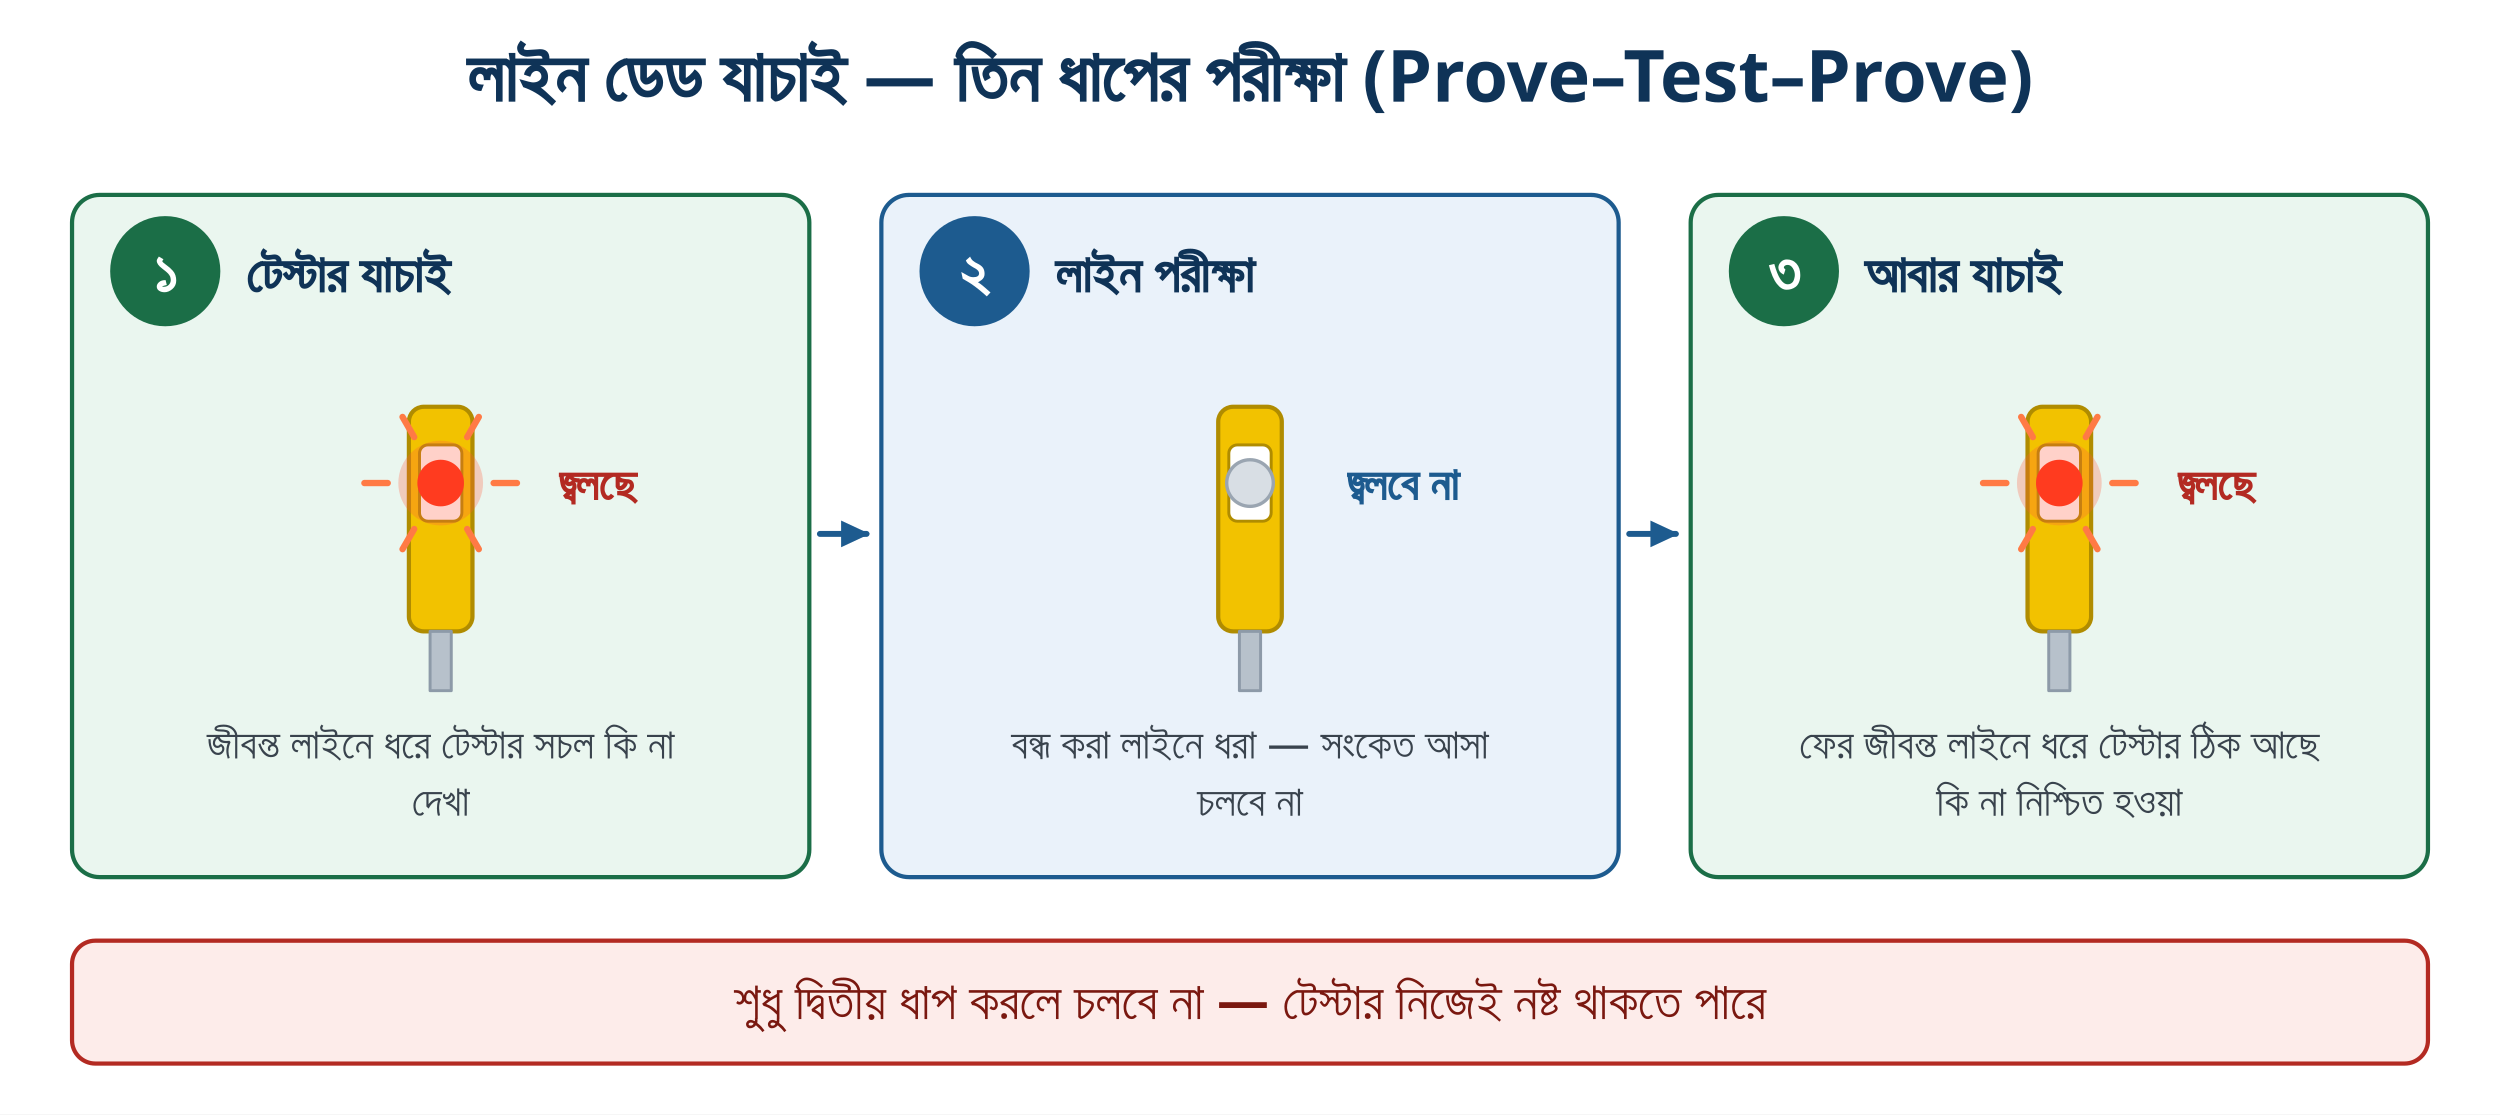
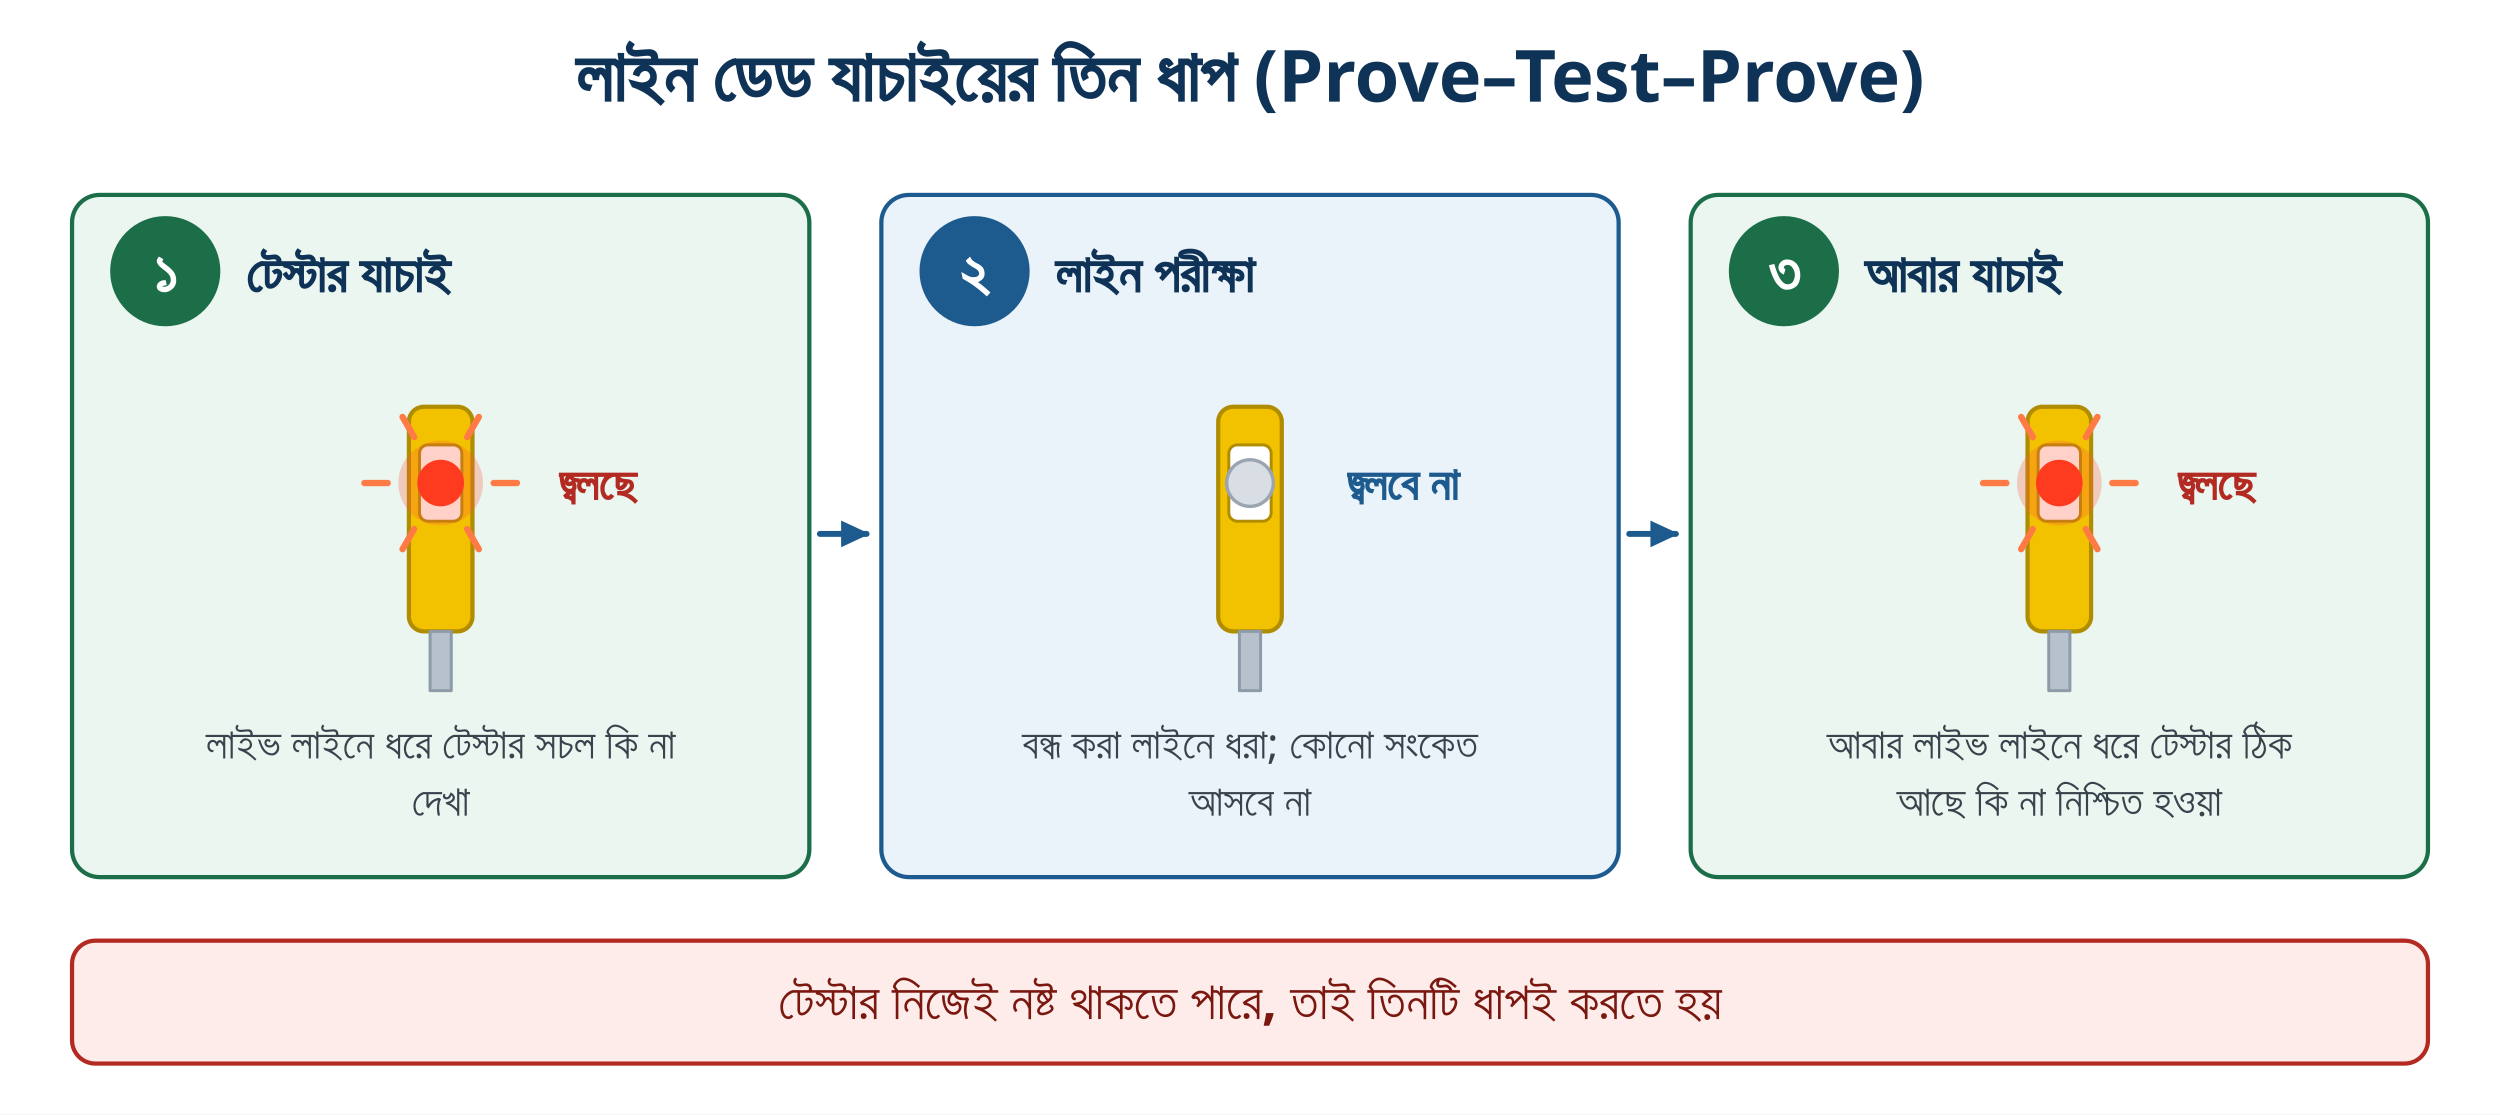
<svg xmlns="http://www.w3.org/2000/svg" width="1180" height="526" viewBox="0 0 1180 526">
  <defs>
    <marker id="ar" viewBox="0 0 10 10" refX="8.5" refY="5" markerUnits="userSpaceOnUse" markerWidth="15" markerHeight="15" orient="auto-start-reverse">
      <path d="M 0.5 0.8 L 9.5 5 L 0.5 9.2 z" fill="#1D5B8F" />
    </marker>
  </defs>
  <rect width="1180" height="526" fill="#FFFFFF" />
-   <text x="590.0" y="48.0" font-family="Kalpurush" font-size="34" font-weight="700" fill="#0F3357" text-anchor="middle">লাইন ডেড যাচাই — তিন ধাপের পরীক্ষা (Prove–Test–Prove)</text>
+   <text x="590.0" y="48.0" font-family="Kalpurush" font-size="34" font-weight="700" fill="#0F3357" text-anchor="middle">লাইন ডেড যাচাইয়ের তিন ধাপ (Prove–Test–Prove)</text>
  <rect x="34.0" y="92.0" width="348.0" height="322.0" rx="13" fill="#EAF6EF" stroke="#1B6E47" stroke-width="2" />
  <circle cx="78.0" cy="128.0" r="26.0" fill="#1B6E47" stroke="none" stroke-width="2" />
  <text x="78.0" y="138.0" font-family="Kalpurush" font-size="28" font-weight="700" fill="#FFFFFF" text-anchor="middle">১</text>
  <text x="116.0" y="138.0" font-family="Kalpurush" font-size="24.5" font-weight="700" fill="#0F3357" text-anchor="start">টেস্টার যাচাই</text>
  <rect x="193.0" y="192.0" width="30.0" height="106.0" rx="7" fill="#F2C200" stroke="#B08C00" stroke-width="2" />
  <rect x="198.0" y="210.0" width="20.0" height="36.0" rx="4" fill="#FFFFFF" stroke="#B08C00" stroke-width="1.4" />
  <path d="M 203.0 298.0 L 203.0 326.0 L 213.0 326.0 L 213.0 298.0 Z" fill="#B7C1CB" stroke="#8D9AA8" stroke-width="1.4" stroke-linecap="round" stroke-linejoin="round" />
  <circle cx="208.0" cy="228.0" r="20.0" fill="#FF5A3C" stroke="none" stroke-width="0" opacity="0.28" />
  <circle cx="208.0" cy="228.0" r="11.0" fill="#FF3B1F" stroke="none" stroke-width="2" />
  <line x1="233.0" y1="228.0" x2="244.0" y2="228.0" stroke="#FF7A45" stroke-width="3" stroke-linecap="round" />
  <line x1="220.5" y1="249.7" x2="226.0" y2="259.2" stroke="#FF7A45" stroke-width="3" stroke-linecap="round" />
  <line x1="195.5" y1="249.7" x2="190.0" y2="259.2" stroke="#FF7A45" stroke-width="3" stroke-linecap="round" />
  <line x1="183.0" y1="228.0" x2="172.0" y2="228.0" stroke="#FF7A45" stroke-width="3" stroke-linecap="round" />
  <line x1="195.5" y1="206.3" x2="190.0" y2="196.8" stroke="#FF7A45" stroke-width="3" stroke-linecap="round" />
  <line x1="220.5" y1="206.3" x2="226.0" y2="196.8" stroke="#FF7A45" stroke-width="3" stroke-linecap="round" />
  <text x="264.0" y="236.0" font-family="Kalpurush" font-size="21.5" font-weight="700" fill="#B32A22" text-anchor="start">জ্বলছে</text>
-   <text x="208.0" y="358.0" font-family="Kalpurush" font-size="20" font-weight="400" fill="#39434D" text-anchor="middle">জীবন্ত লাইনে ধরে টেস্টার সচল কি না</text>
+   <text x="208.0" y="358.0" font-family="Kalpurush" font-size="20" font-weight="400" fill="#39434D" text-anchor="middle">লাইভ লাইনে ধরে টেস্টার সচল কি না</text>
  <text x="208.0" y="385.0" font-family="Kalpurush" font-size="20" font-weight="400" fill="#39434D" text-anchor="middle">দেখা</text>
  <path d="M 387.0 252 L 409.0 252" fill="none" stroke="#1D5B8F" stroke-width="2.8" stroke-linecap="round" stroke-linejoin="round" marker-end="url(#ar)" />
  <rect x="416.0" y="92.0" width="348.0" height="322.0" rx="13" fill="#EAF2FA" stroke="#1D5B8F" stroke-width="2" />
  <circle cx="460.0" cy="128.0" r="26.0" fill="#1D5B8F" stroke="none" stroke-width="2" />
  <text x="460.0" y="138.0" font-family="Kalpurush" font-size="28" font-weight="700" fill="#FFFFFF" text-anchor="middle">২</text>
  <text x="498.0" y="138.0" font-family="Kalpurush" font-size="24.5" font-weight="700" fill="#0F3357" text-anchor="start">লাইন পরীক্ষা</text>
  <rect x="575.0" y="192.0" width="30.0" height="106.0" rx="7" fill="#F2C200" stroke="#B08C00" stroke-width="2" />
  <rect x="580.0" y="210.0" width="20.0" height="36.0" rx="4" fill="#FFFFFF" stroke="#B08C00" stroke-width="1.4" />
  <path d="M 585.0 298.0 L 585.0 326.0 L 595.0 326.0 L 595.0 298.0 Z" fill="#B7C1CB" stroke="#8D9AA8" stroke-width="1.4" stroke-linecap="round" stroke-linejoin="round" />
  <circle cx="590.0" cy="228.0" r="11.0" fill="#D8DEE4" stroke="#9AA5B1" stroke-width="1.6" />
  <text x="636.0" y="236.0" font-family="Kalpurush" font-size="21.5" font-weight="700" fill="#1D5B8F" text-anchor="start">জ্বলবে না</text>
-   <text x="590.0" y="358.0" font-family="Kalpurush" font-size="20" font-weight="400" fill="#39434D" text-anchor="middle">বন্ধ করা লাইনে ধরা — সংকেত আসা</text>
-   <text x="590.0" y="385.0" font-family="Kalpurush" font-size="20" font-weight="400" fill="#39434D" text-anchor="middle">চলবে না</text>
+   <text x="590.0" y="358.0" font-family="Kalpurush" font-size="20" font-weight="400" fill="#39434D" text-anchor="middle">বন্ধ করা লাইনে ধরা; কোনো সংকেত</text>
+   <text x="590.0" y="385.0" font-family="Kalpurush" font-size="20" font-weight="400" fill="#39434D" text-anchor="middle">আসবে না</text>
  <path d="M 769.0 252 L 791.0 252" fill="none" stroke="#1D5B8F" stroke-width="2.8" stroke-linecap="round" stroke-linejoin="round" marker-end="url(#ar)" />
  <rect x="798.0" y="92.0" width="348.0" height="322.0" rx="13" fill="#EAF6EF" stroke="#1B6E47" stroke-width="2" />
  <circle cx="842.0" cy="128.0" r="26.0" fill="#1B6E47" stroke="none" stroke-width="2" />
  <text x="842.0" y="138.0" font-family="Kalpurush" font-size="28" font-weight="700" fill="#FFFFFF" text-anchor="middle">৩</text>
  <text x="880.0" y="138.0" font-family="Kalpurush" font-size="24.5" font-weight="700" fill="#0F3357" text-anchor="start">আবার যাচাই</text>
  <rect x="957.0" y="192.0" width="30.0" height="106.0" rx="7" fill="#F2C200" stroke="#B08C00" stroke-width="2" />
  <rect x="962.0" y="210.0" width="20.0" height="36.0" rx="4" fill="#FFFFFF" stroke="#B08C00" stroke-width="1.4" />
  <path d="M 967.0 298.0 L 967.0 326.0 L 977.0 326.0 L 977.0 298.0 Z" fill="#B7C1CB" stroke="#8D9AA8" stroke-width="1.4" stroke-linecap="round" stroke-linejoin="round" />
  <circle cx="972.0" cy="228.0" r="20.0" fill="#FF5A3C" stroke="none" stroke-width="0" opacity="0.28" />
  <circle cx="972.0" cy="228.0" r="11.0" fill="#FF3B1F" stroke="none" stroke-width="2" />
  <line x1="997.0" y1="228.0" x2="1008.0" y2="228.0" stroke="#FF7A45" stroke-width="3" stroke-linecap="round" />
  <line x1="984.5" y1="249.7" x2="990.0" y2="259.2" stroke="#FF7A45" stroke-width="3" stroke-linecap="round" />
  <line x1="959.5" y1="249.7" x2="954.0" y2="259.2" stroke="#FF7A45" stroke-width="3" stroke-linecap="round" />
  <line x1="947.0" y1="228.0" x2="936.0" y2="228.0" stroke="#FF7A45" stroke-width="3" stroke-linecap="round" />
  <line x1="959.5" y1="206.3" x2="954.0" y2="196.8" stroke="#FF7A45" stroke-width="3" stroke-linecap="round" />
  <line x1="984.5" y1="206.3" x2="990.0" y2="196.8" stroke="#FF7A45" stroke-width="3" stroke-linecap="round" />
  <text x="1028.0" y="236.0" font-family="Kalpurush" font-size="21.5" font-weight="700" fill="#B32A22" text-anchor="start">জ্বলছে</text>
-   <text x="972.0" y="358.0" font-family="Kalpurush" font-size="20" font-weight="400" fill="#39434D" text-anchor="middle">ফের জীবন্ত লাইনে ধরে টেস্টার ঠিক আছে</text>
-   <text x="972.0" y="385.0" font-family="Kalpurush" font-size="20" font-weight="400" fill="#39434D" text-anchor="middle">কি না নিশ্চিত হওয়া</text>
+   <text x="972.0" y="358.0" font-family="Kalpurush" font-size="20" font-weight="400" fill="#39434D" text-anchor="middle">আবার লাইভ লাইনে ধরে টেস্টার ঠিক</text>
+   <text x="972.0" y="385.0" font-family="Kalpurush" font-size="20" font-weight="400" fill="#39434D" text-anchor="middle">আছে কি না নিশ্চিত হওয়া</text>
  <rect x="34.0" y="444.0" width="1112.0" height="58.0" rx="11" fill="#FDECEA" stroke="#B32A22" stroke-width="2" />
-   <text x="590.0" y="481.0" font-family="Kalpurush" font-size="24.5" font-weight="600" fill="#7A1810" text-anchor="middle">শুধু দ্বিতীয় ধাপ করলে চলবে না — টেস্টার নিজেই নষ্ট থাকতে পারে</text>
+   <text x="590.0" y="481.0" font-family="Kalpurush" font-size="24.5" font-weight="600" fill="#7A1810" text-anchor="middle">টেস্টার নিজেই নষ্ট থাকতে পারে, তাই তিনটি ধাপই করতে হয়</text>
</svg>
